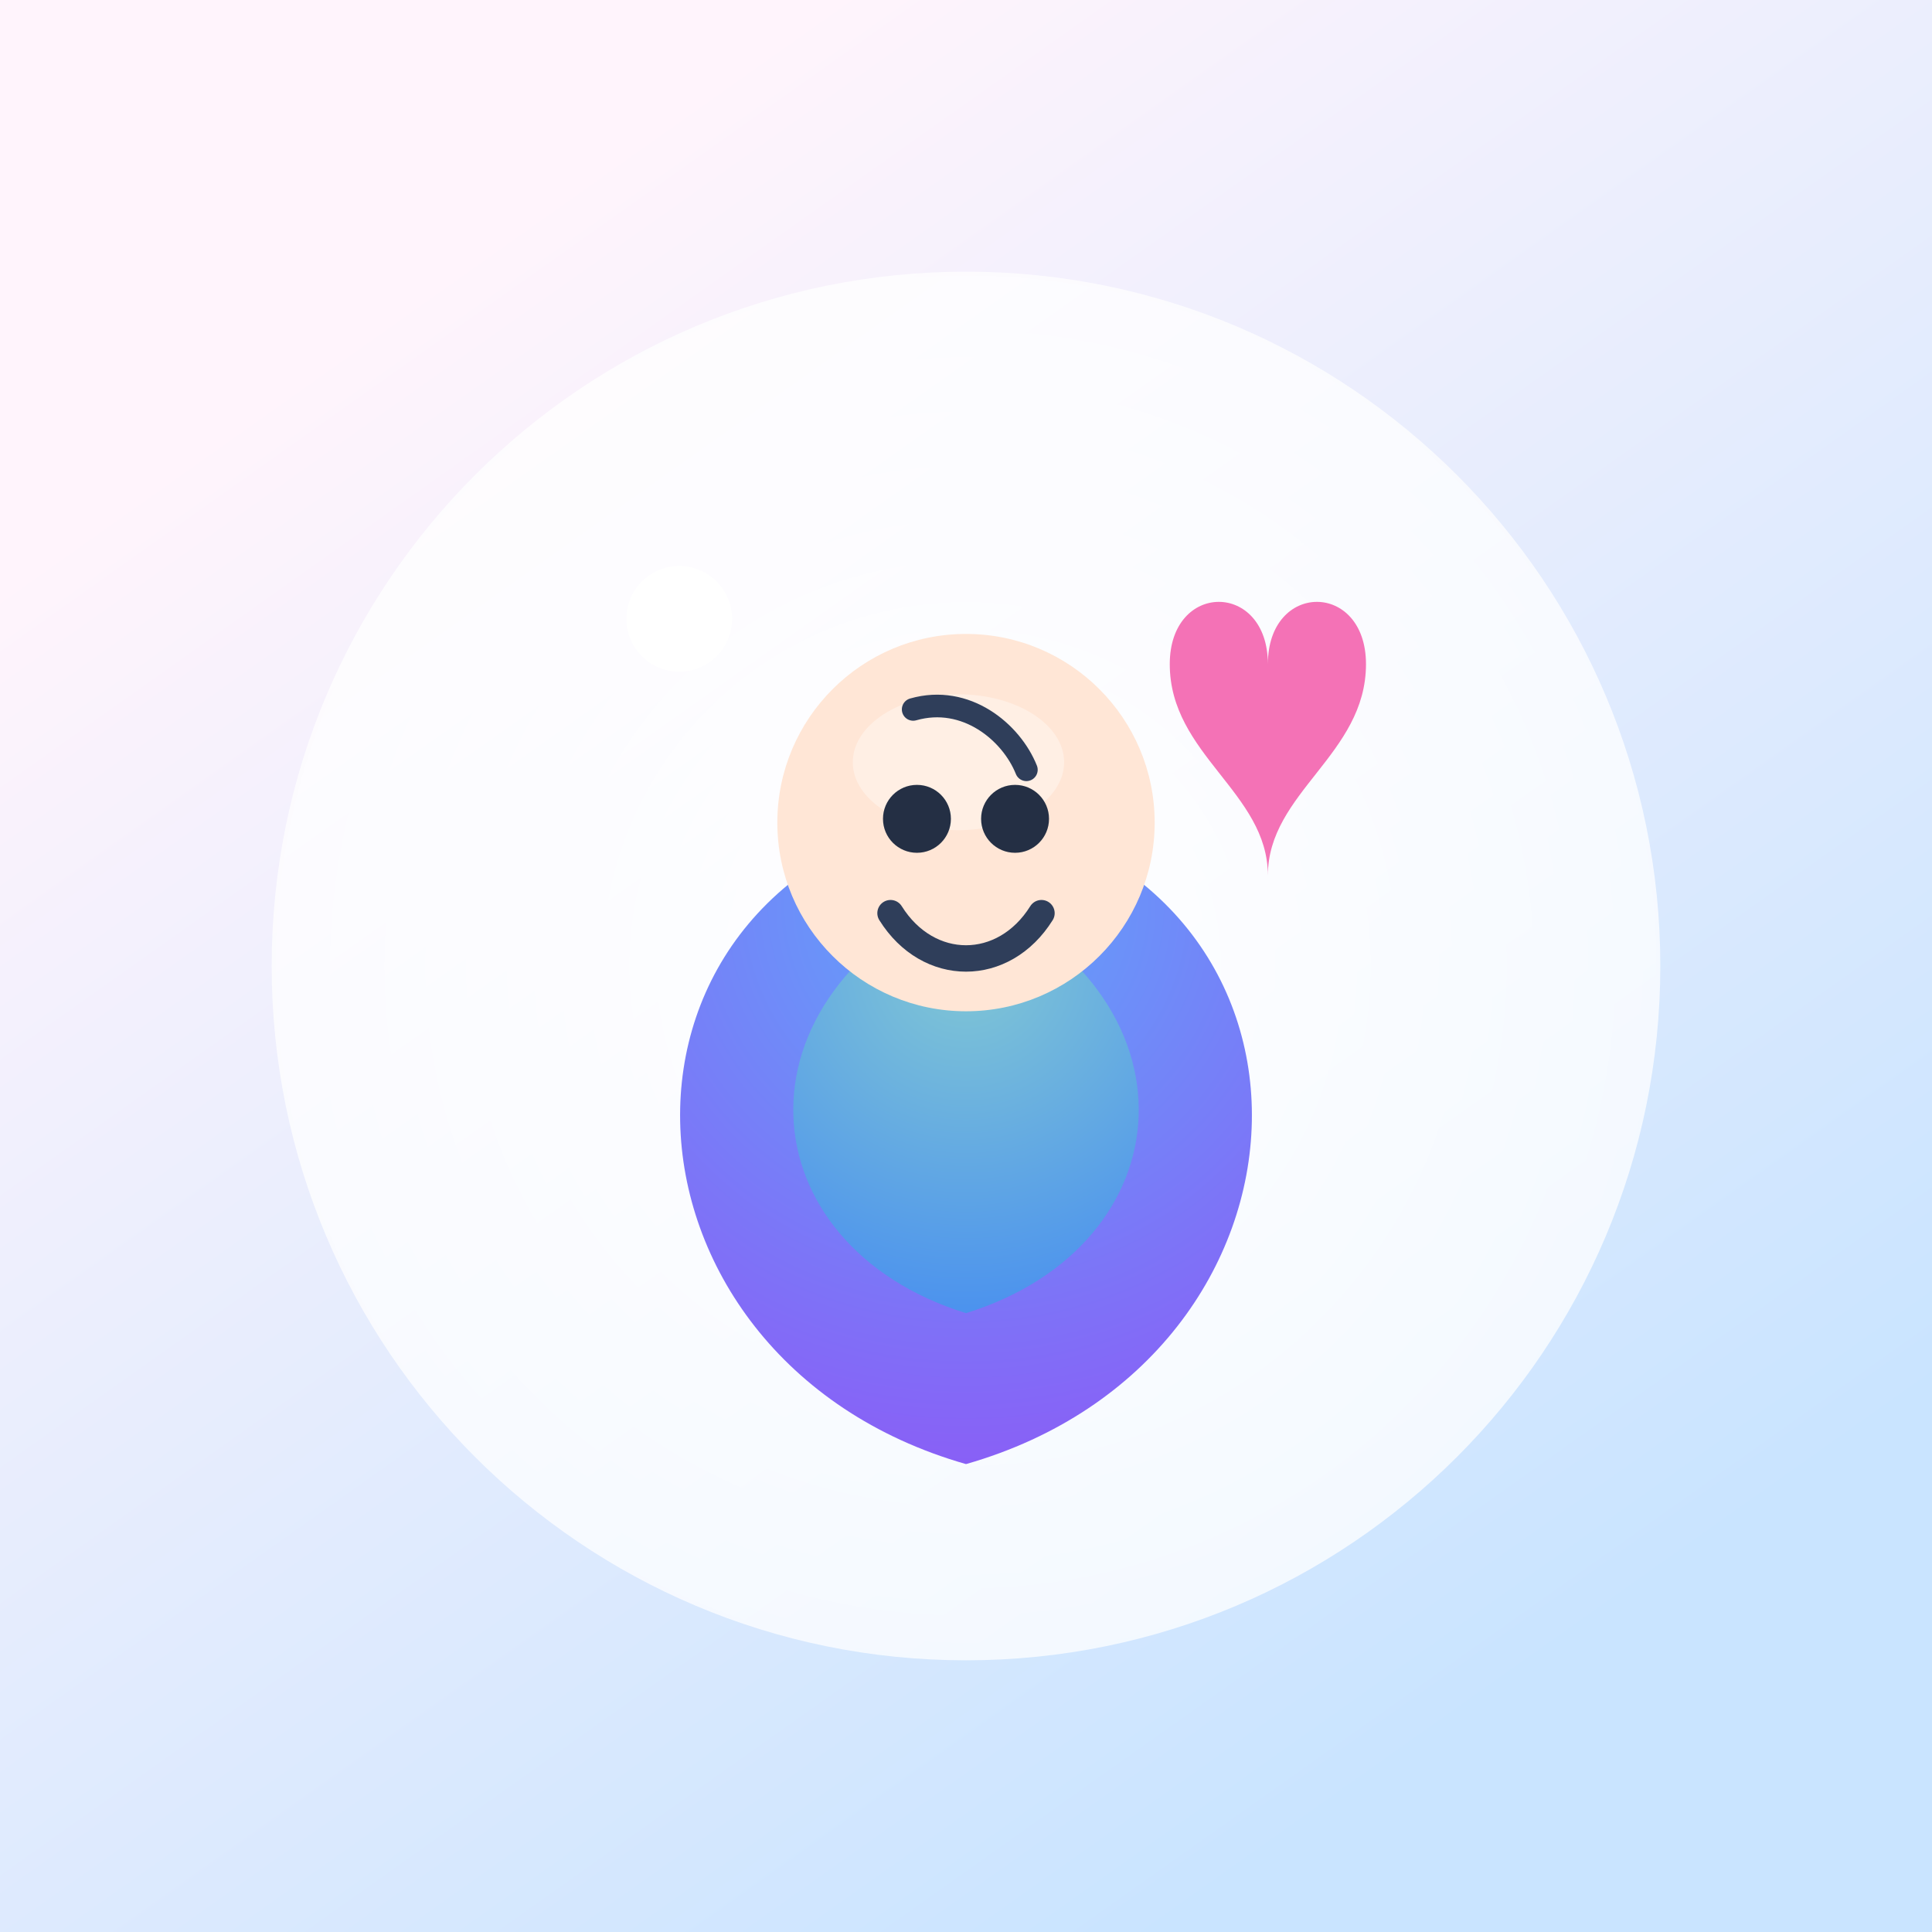
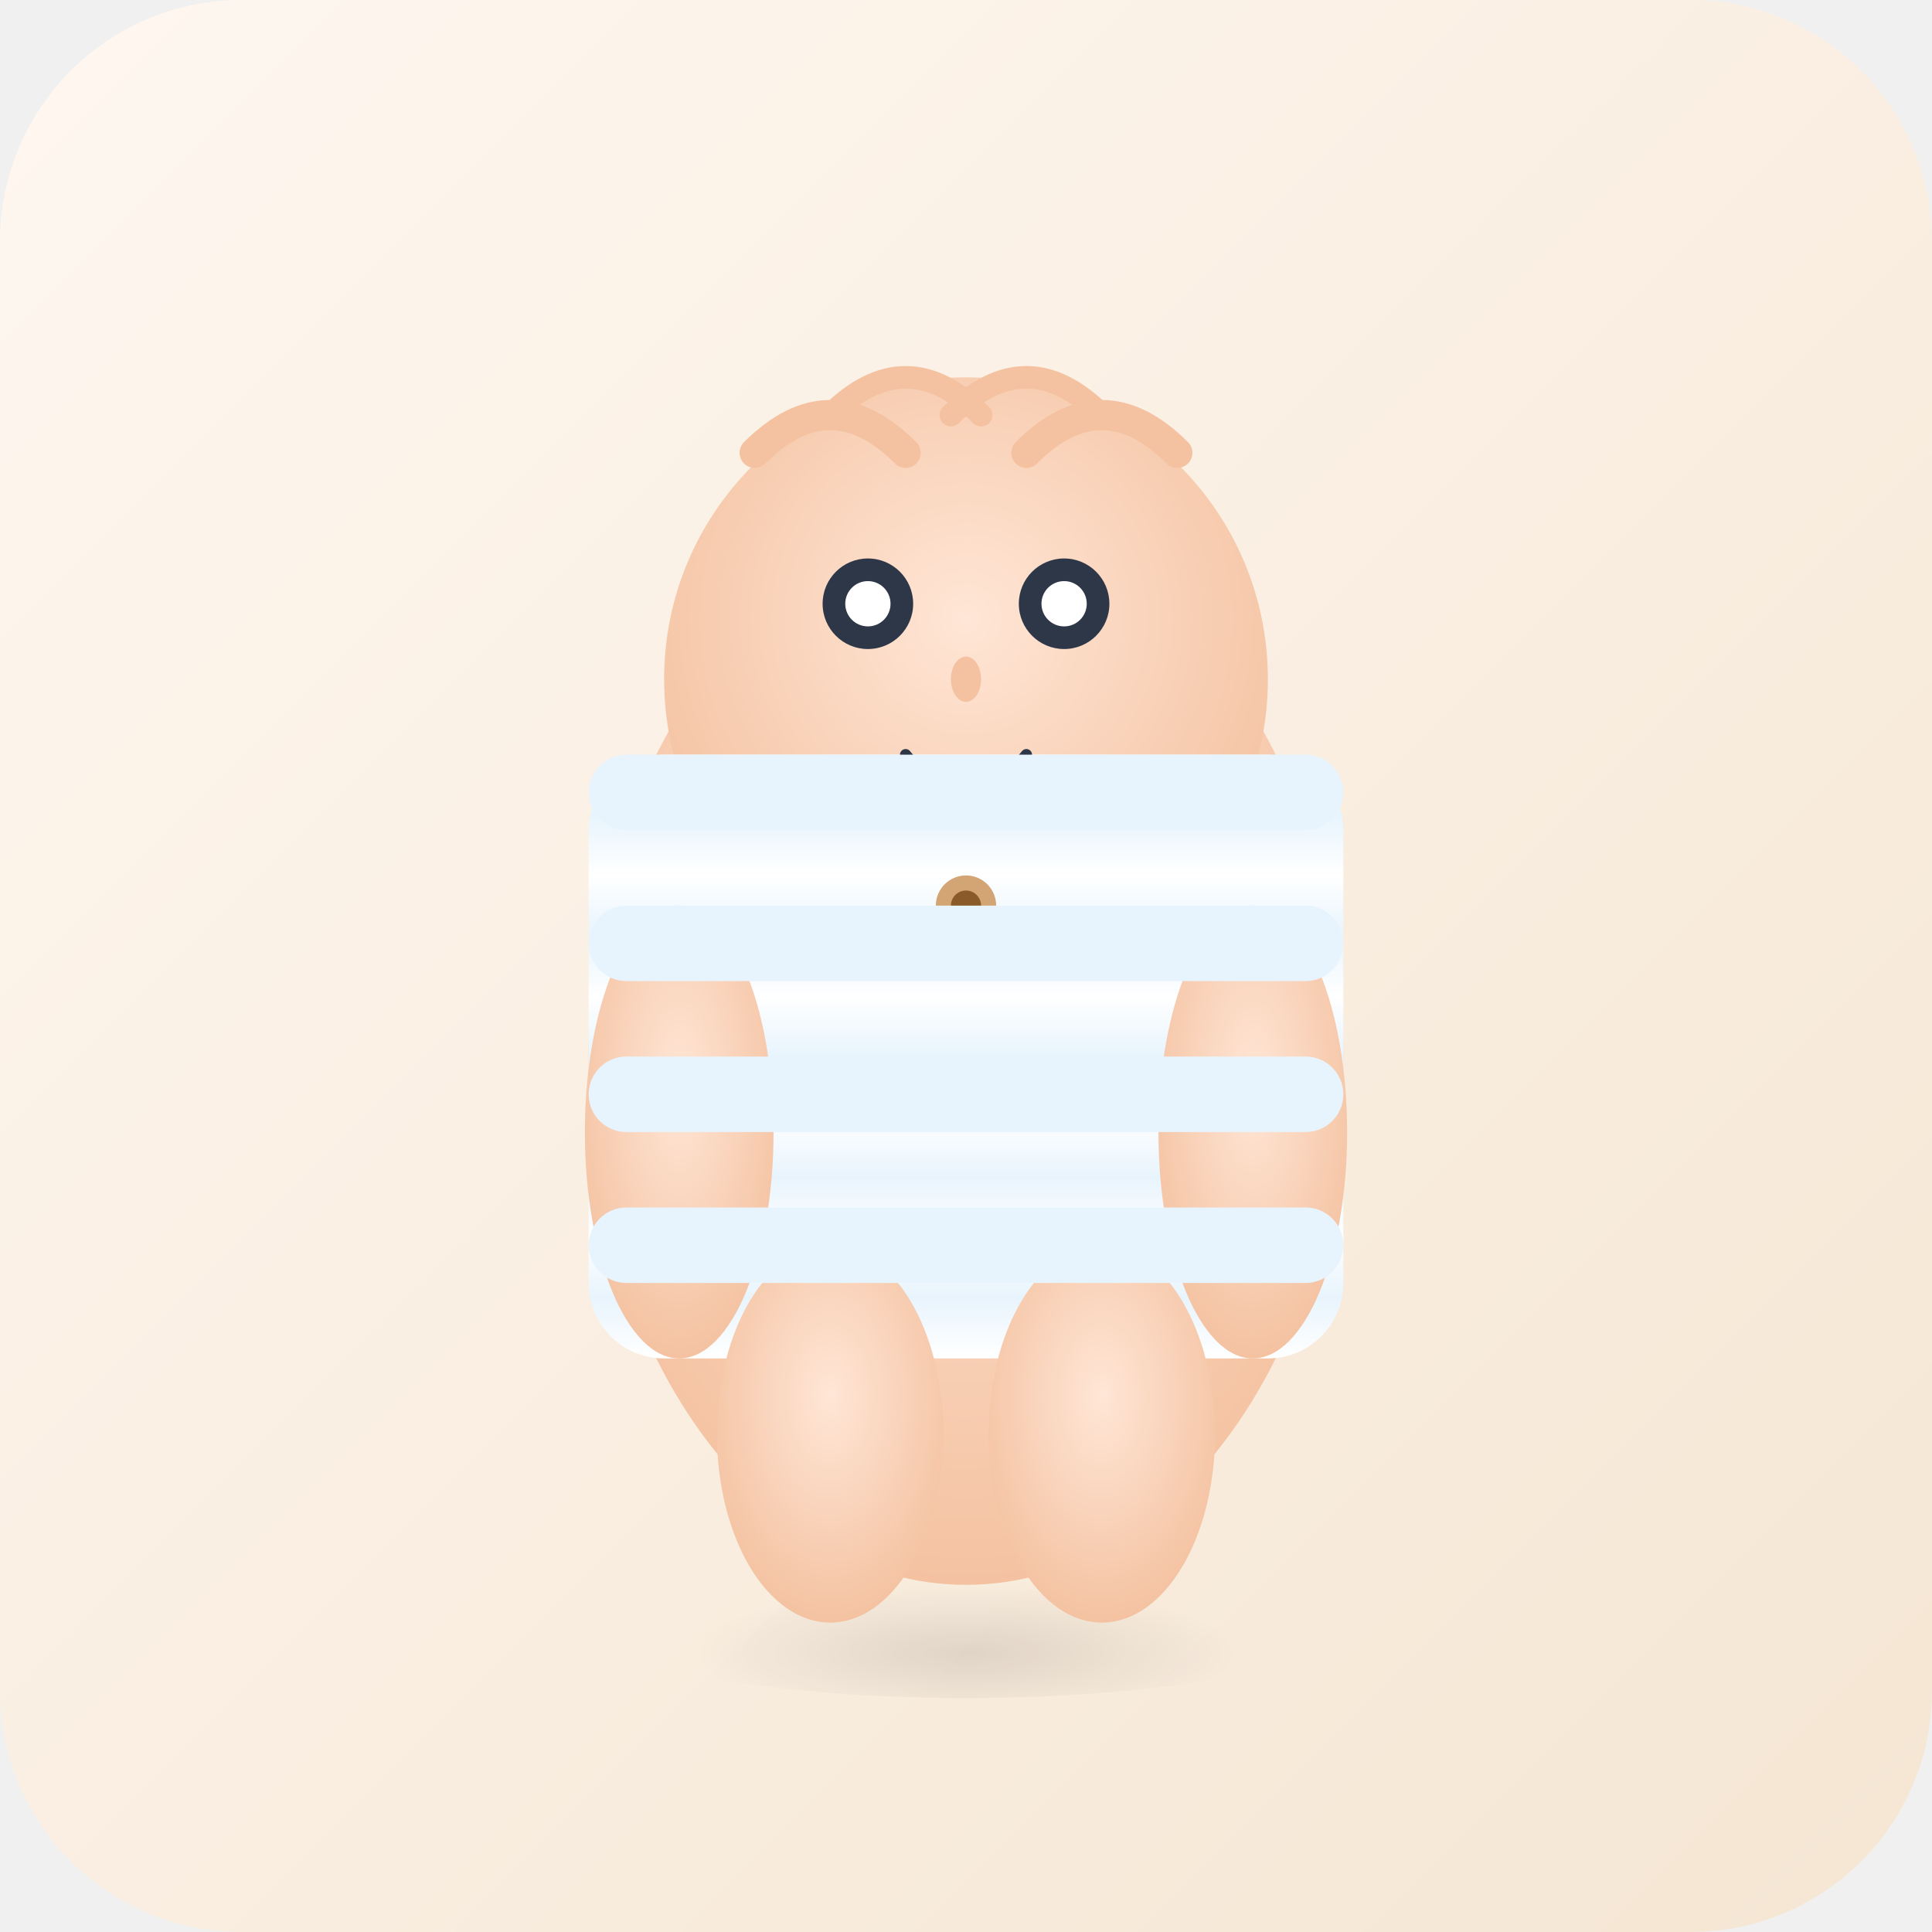
<svg xmlns="http://www.w3.org/2000/svg" width="512" height="512" viewBox="0 0 512 512" fill="none">
  <defs>
-     <linearGradient id="bg" x1="128" y1="64" x2="400" y2="448" gradientUnits="userSpaceOnUse">
-       <stop offset="0" stop-color="#FFF4FC" />
-       <stop offset="1" stop-color="#C9E4FF" />
+     <linearGradient id="background" x1="0" y1="0" x2="512" y2="512" gradientUnits="userSpaceOnUse">
+       <stop offset="0" stop-color="#FEF7F0" />
+       <stop offset="1" stop-color="#F5E6D3" />
    </linearGradient>
-     <radialGradient id="panel" cx="0" cy="0" r="1" gradientUnits="userSpaceOnUse" gradientTransform="translate(256 256) rotate(90) scale(184)">
-       <stop stop-color="#FFFFFF" stop-opacity="0.95" />
-       <stop offset="1" stop-color="#FFFFFF" stop-opacity="0.75" />
+     <radialGradient id="babyBody" cx="0.5" cy="0.4" r="0.6" gradientUnits="objectBoundingBox">
+       <stop offset="0" stop-color="#FFE6D6" />
+       <stop offset="1" stop-color="#F4C2A1" />
    </radialGradient>
-     <radialGradient id="bodyGradient" cx="0" cy="0" r="1" gradientUnits="userSpaceOnUse" gradientTransform="translate(256 240) rotate(90) scale(156)">
-       <stop stop-color="#60A5FA" />
-       <stop offset="1" stop-color="#8B5CF6" />
-     </radialGradient>
-     <radialGradient id="slingGradient" cx="0" cy="0" r="1" gradientUnits="userSpaceOnUse" gradientTransform="translate(256 256) rotate(90) scale(120)">
-       <stop stop-color="#81C7D4" />
-       <stop offset="1" stop-color="#3B82F6" />
+     <linearGradient id="onesie" x1="0" y1="0" x2="0" y2="1" gradientUnits="objectBoundingBox">
+       <stop offset="0" stop-color="#FFFFFF" />
+       <stop offset="0.1" stop-color="#E8F4FD" />
+       <stop offset="0.2" stop-color="#FFFFFF" />
+       <stop offset="0.3" stop-color="#E8F4FD" />
+       <stop offset="0.4" stop-color="#FFFFFF" />
+       <stop offset="0.5" stop-color="#E8F4FD" />
+       <stop offset="0.6" stop-color="#FFFFFF" />
+       <stop offset="0.7" stop-color="#E8F4FD" />
+       <stop offset="0.8" stop-color="#FFFFFF" />
+       <stop offset="0.9" stop-color="#E8F4FD" />
+       <stop offset="1" stop-color="#FFFFFF" />
+     </linearGradient>
+     <radialGradient id="shadow" cx="0.5" cy="0.8" r="0.3" gradientUnits="objectBoundingBox">
+       <stop offset="0" stop-color="#000000" stop-opacity="0.1" />
+       <stop offset="1" stop-color="#000000" stop-opacity="0" />
    </radialGradient>
  </defs>
-   <rect width="512" height="512" fill="url(#bg)" />
-   <circle cx="256" cy="256" r="184" fill="url(#panel)" />
-   <path d="M256 214C360 232 354 360 256 388C158 360 152 232 256 214Z" fill="url(#bodyGradient)" />
-   <path d="M256 236C320 264 314 330 256 348C198 330 192 264 256 236Z" fill="url(#slingGradient)" />
-   <circle cx="256" cy="218" r="50" fill="#FFE6D6" />
-   <ellipse cx="254" cy="202" rx="28" ry="18" fill="white" fill-opacity="0.35" />
-   <circle cx="243" cy="217" r="9" fill="#242F44" />
-   <circle cx="269" cy="217" r="9" fill="#242F44" />
-   <path d="M236 242C246 258 266 258 276 242" stroke="#2F3E5A" stroke-width="7" stroke-linecap="round" />
-   <path d="M242 188C256 184 268 194 272 204" stroke="#2F3E5A" stroke-width="6" stroke-linecap="round" />
-   <path d="M336 176C336 154 310 154 310 176C310 200 336 210 336 232C336 210 362 200 362 176C362 154 336 154 336 176Z" fill="#F472B6" />
-   <circle cx="180" cy="164" r="14" fill="white" />
+   <rect width="512" height="512" fill="url(#background)" rx="64" />
+   <ellipse cx="256" cy="420" rx="120" ry="30" fill="url(#shadow)" />
+   <ellipse cx="256" cy="280" rx="100" ry="140" fill="url(#babyBody)" />
+   <circle cx="256" cy="180" r="80" fill="url(#babyBody)" />
+   <rect x="156" y="200" width="200" height="160" fill="url(#onesie)" rx="20" />
+   <circle cx="256" cy="240" r="8" fill="#D4A574" />
+   <circle cx="256" cy="240" r="4" fill="#8B5A2B" />
+   <circle cx="230" cy="160" r="12" fill="#2D3748" />
+   <circle cx="282" cy="160" r="12" fill="#2D3748" />
+   <circle cx="230" cy="160" r="6" fill="#FFFFFF" />
+   <circle cx="282" cy="160" r="6" fill="#FFFFFF" />
+   <ellipse cx="256" cy="180" rx="4" ry="6" fill="#F4C2A1" />
+   <path d="M240 200 Q256 220 272 200" stroke="#2D3748" stroke-width="3" fill="none" stroke-linecap="round" />
+   <path d="M200 120 Q220 100 240 120" stroke="#F4C2A1" stroke-width="8" fill="none" stroke-linecap="round" />
+   <path d="M272 120 Q292 100 312 120" stroke="#F4C2A1" stroke-width="8" fill="none" stroke-linecap="round" />
+   <path d="M220 110 Q240 90 260 110" stroke="#F4C2A1" stroke-width="6" fill="none" stroke-linecap="round" />
+   <path d="M252 110 Q272 90 292 110" stroke="#F4C2A1" stroke-width="6" fill="none" stroke-linecap="round" />
+   <ellipse cx="180" cy="300" rx="25" ry="60" fill="url(#babyBody)" />
+   <ellipse cx="332" cy="300" rx="25" ry="60" fill="url(#babyBody)" />
+   <ellipse cx="220" cy="380" rx="30" ry="50" fill="url(#babyBody)" />
+   <ellipse cx="292" cy="380" rx="30" ry="50" fill="url(#babyBody)" />
+   <rect x="156" y="200" width="200" height="20" fill="#E8F4FD" rx="10" />
+   <rect x="156" y="240" width="200" height="20" fill="#E8F4FD" rx="10" />
+   <rect x="156" y="280" width="200" height="20" fill="#E8F4FD" rx="10" />
+   <rect x="156" y="320" width="200" height="20" fill="#E8F4FD" rx="10" />
</svg>
